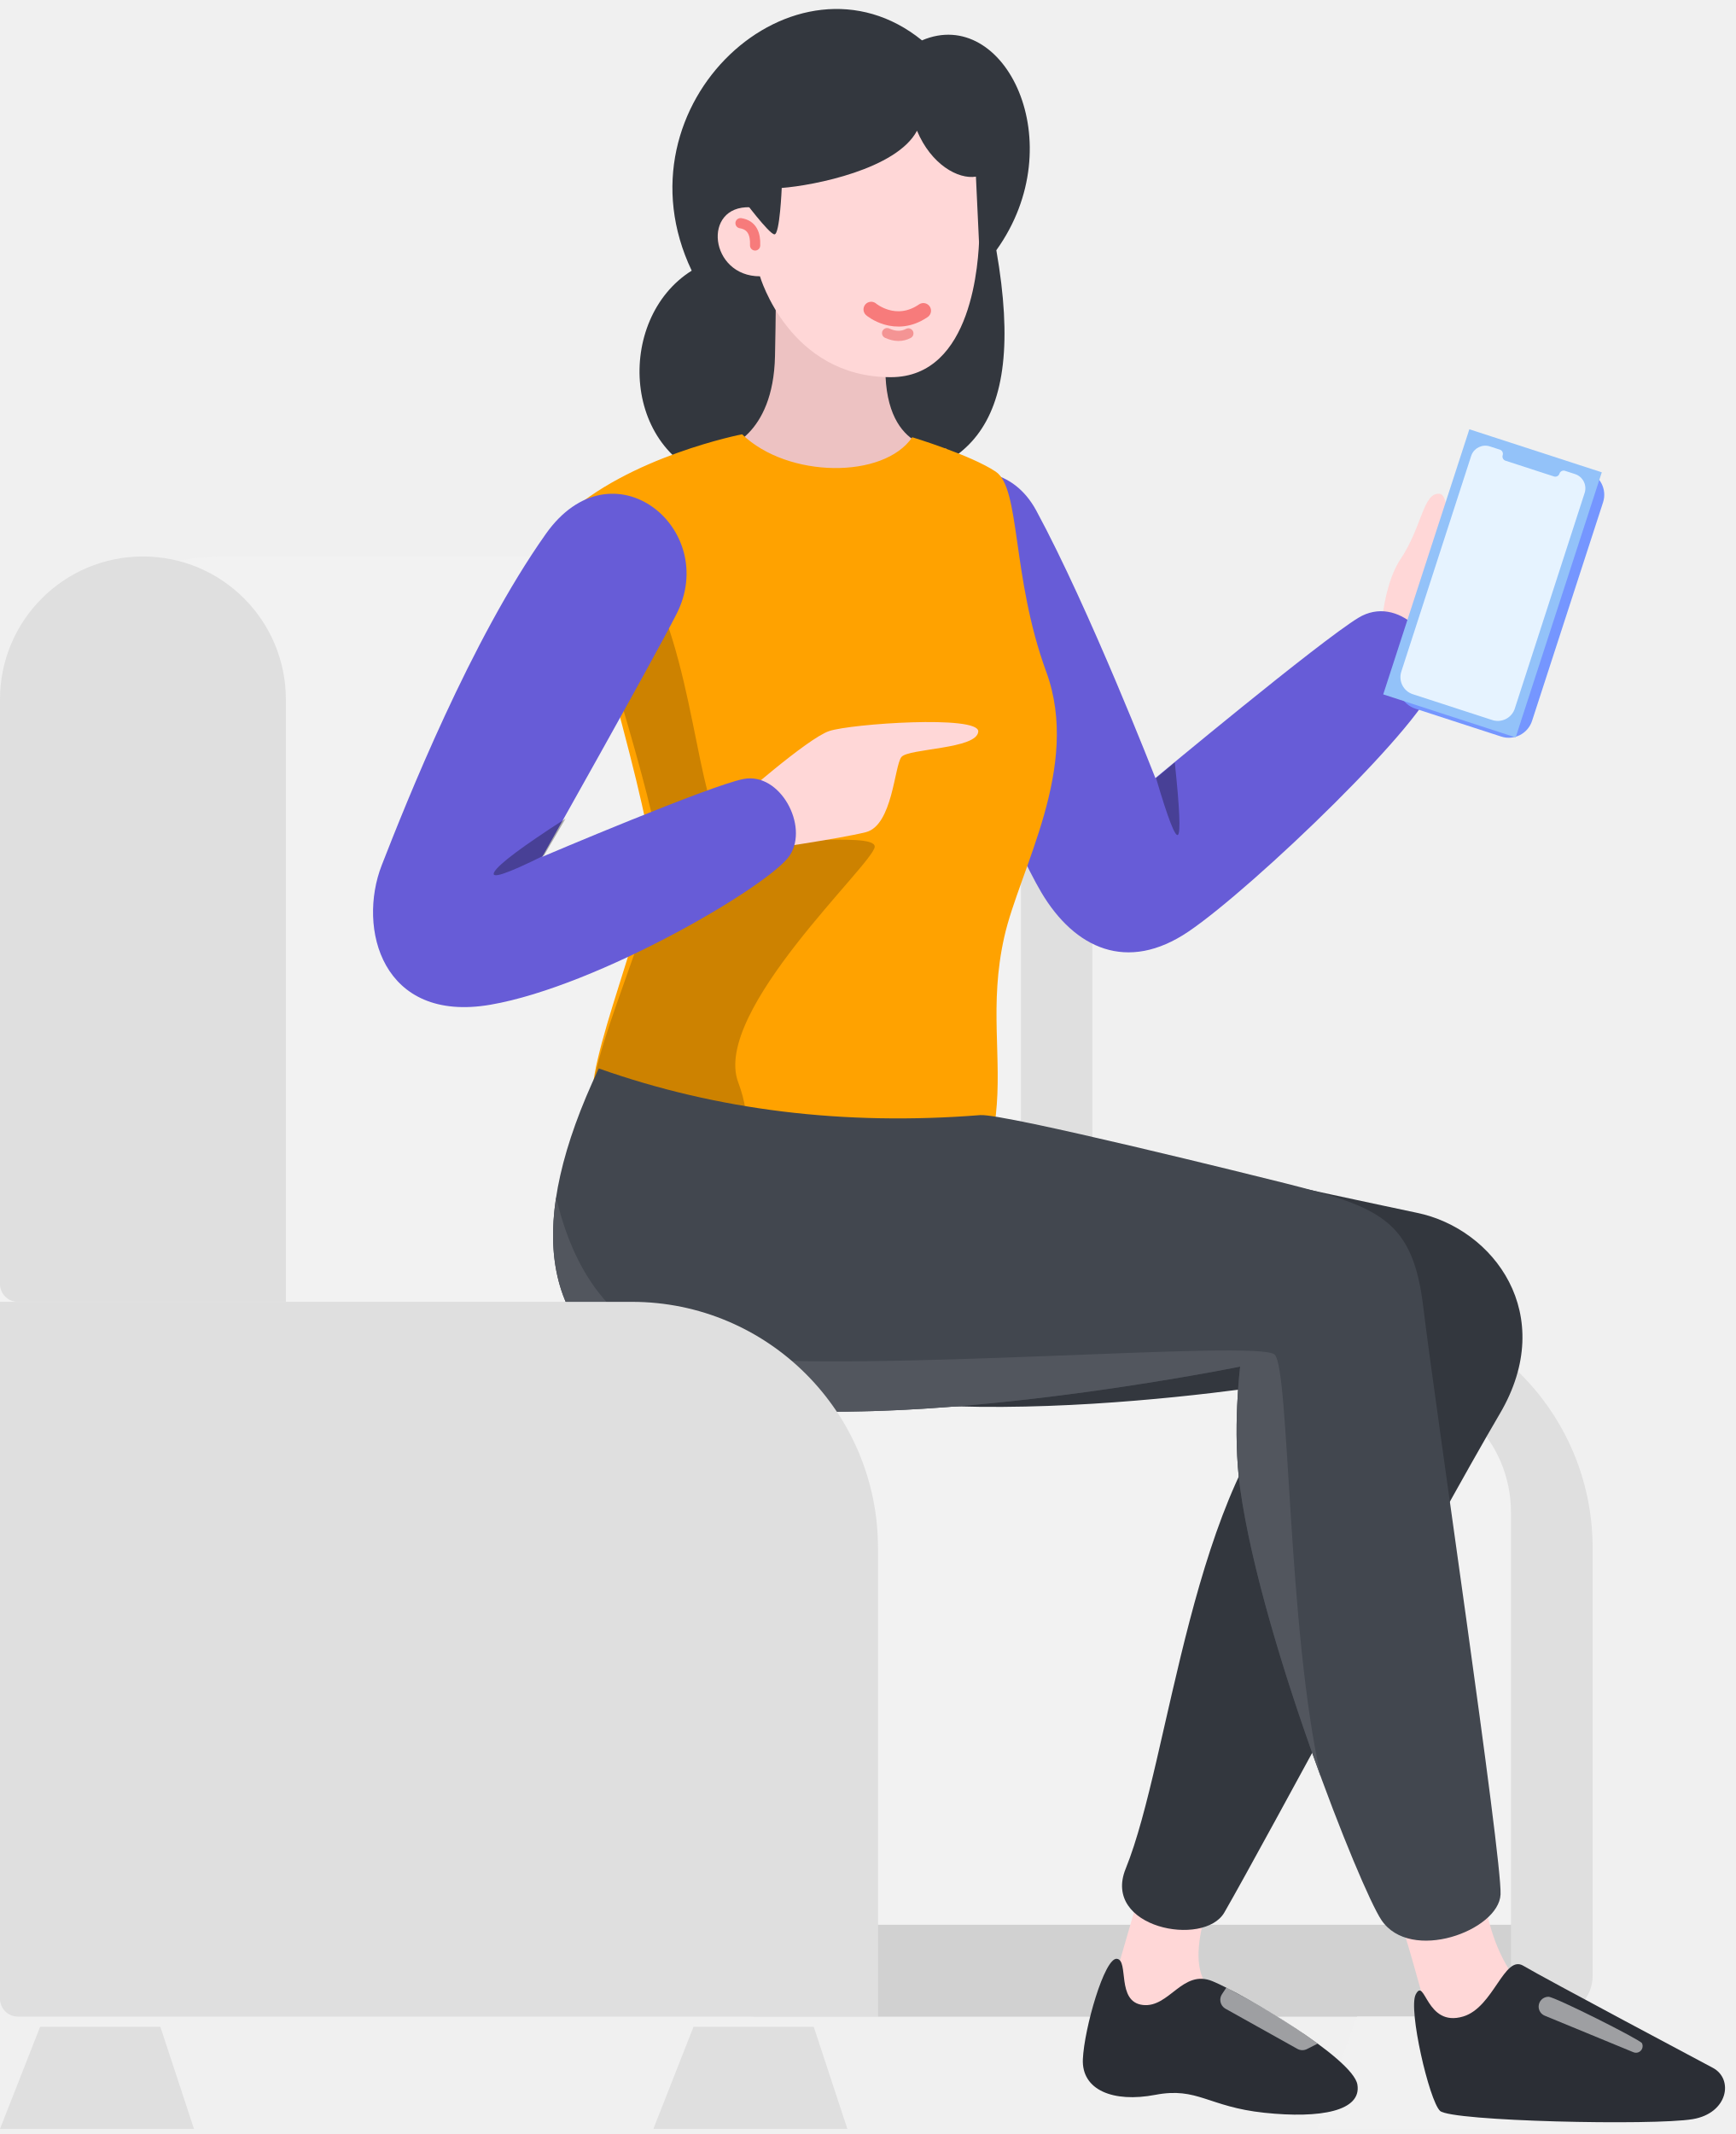
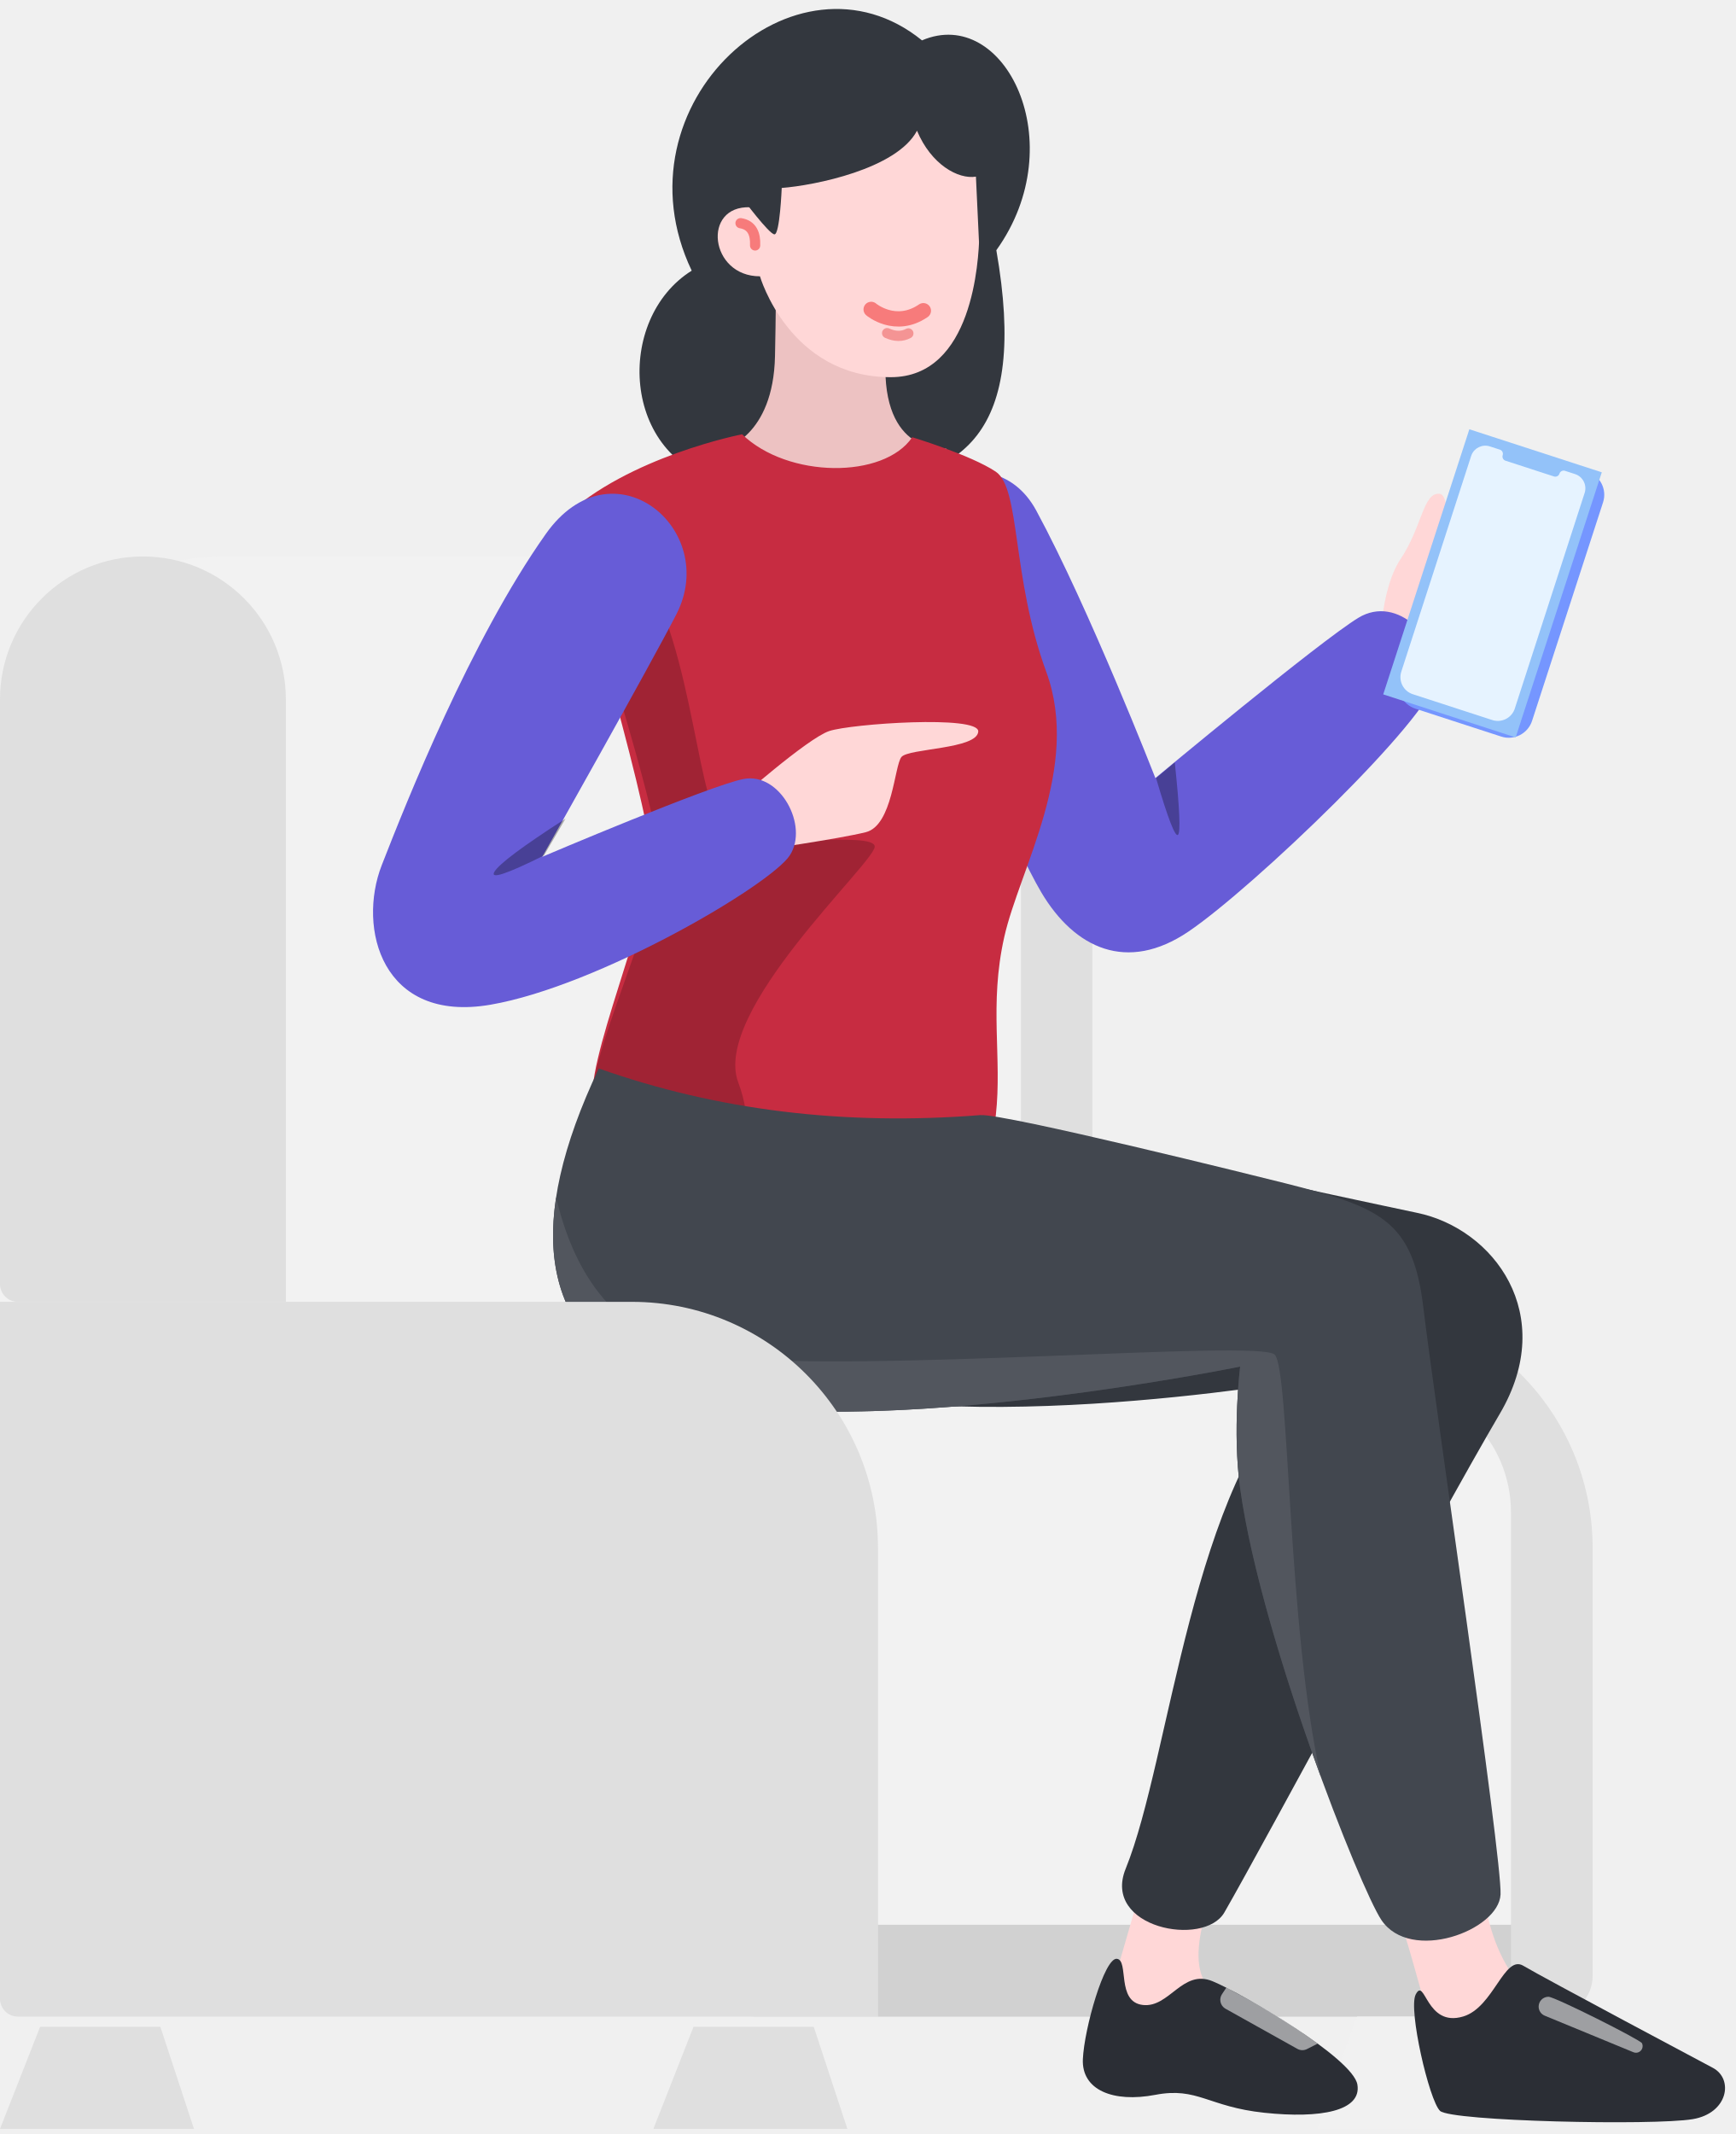
<svg xmlns="http://www.w3.org/2000/svg" width="170px" height="209px" viewBox="0 0 170 209" version="1.1">
  <g id="📝-Pages-New" stroke="none" stroke-width="1" fill="none" fill-rule="evenodd">
    <g id="FAQ" transform="translate(-336, -817)">
      <g id="Illustration" transform="translate(421, 921.5) scale(-1, 1) translate(-421, -921.5) translate(336, 817)">
        <path d="M38.111,127.5 L100,127.5 L100,127.5 L100,193.5 C100,195.709 98.209,197.5 96,197.5 L18,197.5 C15.791,197.5 14,195.709 14,193.5 L14,151.611 C14,138.295 24.795,127.5 38.111,127.5 Z" id="Rectangle" fill="#DFDFDF" />
        <polygon id="Rectangle" fill="#D1D1D1" points="22 188.5 84 188.5 84 197.5 22 197.5" />
        <polygon id="Path" fill="#DFDFDF" points="102.07 198.5 106 208.5 87 208.5 90.293 198.5" />
        <polygon id="Path" fill="#F1F1F1" points="37.07 197.5 41 208.5 22 208.5 25.293 197.5" />
        <polygon id="Path" fill="#DFDFDF" points="166.07 198.5 170 208.5 151 208.5 154.293 198.5" />
        <path d="M86.58,54.796 L100,54.5 L100,54.5 L100,134.5 L63,134.5 L63,78.901 C63,65.792 73.474,55.084 86.58,54.796 Z" id="Rectangle" fill="#DFDFDF" />
        <path d="M94.111,54.5 L148.16,54.5 C160.222,54.5 170,64.278 170,76.34 L170,133.753 C170,134.718 169.218,135.5 168.253,135.5 L70,135.5 L70,135.5 L70,78.611 C70,65.295 80.795,54.5 94.111,54.5 Z" id="Rectangle" fill="#F2F2F2" />
        <path d="M156,54.5 C163.732,54.5 170,60.768 170,68.5 L170,125.753 C170,126.718 169.218,127.5 168.253,127.5 L142,127.5 L142,127.5 L142,68.5 C142,60.768 148.268,54.5 156,54.5 Z" id="Rectangle" fill="#DFDFDF" />
        <path d="M34.6,135.5 L96,135.5 L96,135.5 L96,188.5 L22,188.5 L22,148.1 C22,141.141 27.641,135.5 34.6,135.5 Z" id="Rectangle" fill="#F2F2F2" />
        <g id="Wom1.4" transform="translate(67, 104.5) scale(-1, 1) translate(-67, -104.5) translate(0, 0.5)">
          <g id="Head" transform="translate(26.64127, 0.378756)">
            <path d="M8.147,46.319 C-1.785,44.004 -2.439,30.361 5.112,25.629 C-2.676,9.292 15.333,-6.928 27.669,3.075 C35.756,-0.389 42.476,13.129 34.951,23.628 C38.106,41.654 31.685,46.314 20.109,46.512 L8.147,46.319 Z" id="Path" fill="#33373E" />
            <path d="M8.271,43.06 C8.271,43.06 13.102,41.925 13.27,34.003 C13.437,26.08 13.32,23.376 13.32,23.376 L23.962,23.184 C23.962,23.184 24.078,32.013 24.08,35.207 C24.084,43.785 30.057,43.06 30.057,43.06 C30.057,43.06 28.815,50.016 19.172,50.558 C11.642,50.983 8.271,43.06 8.271,43.06 Z" id="Path" fill="#EDC2C2" />
            <path d="M10.839,19.42 C6.091,19.236 6.866,26.191 11.797,26.182 C11.797,26.182 14.662,36.062 24.607,36.062 C32.684,36.062 33.209,24.546 33.282,22.249 C33.361,19.8 33.371,11.753 33.371,11.753 L10.654,11.742 L10.839,19.42 Z" id="Path" fill="#FFD7D7" />
            <path d="M22.866,28.633 C22.866,28.633 24.498,31.274 27.688,30.334" id="Path" stroke="#F77B7B" stroke-width="1.5" stroke-linecap="round" transform="translate(25.27694, 29.58442) rotate(-18) translate(-25.27694, -29.58442) " />
            <path d="M24.249,31.785 C24.998,32.099 25.708,32.099 26.329,31.738" id="Path" stroke="#F49494" stroke-linecap="round" transform="translate(25.28918, 31.87678) rotate(2) translate(-25.28918, -31.87678) " />
            <path d="M11.057,23.277 C11.356,22.201 11.224,21.261 10.156,20.832" id="Path-8" stroke="#F77B7B" stroke-linecap="round" transform="translate(10.6761, 22.05471) rotate(-13) translate(-10.6761, -22.05471) " />
            <path d="M10.088,18.56 C10.088,18.56 12.69,22.055 13.217,22.073 C13.744,22.092 13.929,17.529 13.929,17.529 C17.121,17.285 25.199,15.675 27.18,11.924 C28.564,15.234 31.212,16.703 32.951,16.421 L33.281,23.452 L34.093,9.317 L9.451,9.317 L10.088,18.56 Z" id="Path" fill="#33373E" />
          </g>
          <g id="LLeg" transform="translate(30.04037, 107.25)">
            <path d="M53.497,75.9 C53.497,75.9 49.238,84.508 52.729,87.221 C56.226,89.934 65.463,95.019 65.463,95.019 L40.992,93.48 L46.431,74.705 L53.497,75.9 Z" id="Path" fill="#FFD7D7" />
            <path d="M43.359,84.092 C44.567,84.233 43.277,88.302 45.892,88.612 C48.501,88.921 49.769,85.066 52.731,86.288 C55.692,87.51 66.492,93.828 66.917,96.411 C67.347,98.994 63.324,99.754 57.805,99.17 C52.287,98.587 51.27,96.623 47.128,97.414 C42.99,98.205 39.891,96.944 40.027,93.919 C40.164,90.894 42.151,83.951 43.359,84.092 Z" id="Path" fill="#2B2E35" />
            <path d="M54.081,86.915 L53.655,87.554 C53.349,88.014 53.473,88.635 53.933,88.941 C53.954,88.956 53.977,88.969 54,88.982 L61.038,92.913 C61.329,93.075 61.681,93.082 61.978,92.931 L63.023,92.401 L63.023,92.401 C61.243,91.111 59.788,90.141 58.18,89.189 C56.945,88.459 55.578,87.706 54.081,86.915 Z" id="Path-14" fill-opacity="0.541" fill="#FFFFFF" />
            <path d="M16.635,0.026 C24.043,0.357 65.276,9.483 72.767,11.034 C80.258,12.584 86.591,20.974 80.879,30.689 C74.463,41.595 57.909,72.567 53.889,79.549 C51.9,83.005 41.864,81.067 44.221,75.267 C48.616,64.455 50.657,37.292 61.861,27.388 C61.861,27.388 24.181,33.951 7.905,26.434 C-3.924,20.969 -1.248,-0.775 16.635,0.026 Z" id="Path" fill="#33373E" />
          </g>
          <g id="LArm" transform="translate(52.38391, 45.76)">
            <path d="M46.782,17.675 C46.782,17.675 46.699,11.643 48.807,8.49 C50.916,5.338 50.999,1.989 52.595,2.099 C54.191,2.208 52.611,9.992 52.611,9.992 C52.611,9.992 54.636,9.218 56.09,8.239 C57.545,7.26 61.955,2.432 62.986,3.288 C64.734,4.745 61.919,12.967 60.386,14.61 C58.848,16.255 50.445,21.661 50.445,21.661 L46.782,17.675 Z" id="Path" fill="#FFD7D7" />
            <path d="M1.256,14.061 C4.702,22.06 11.012,36.754 13.613,41.138 C16.873,46.628 22.014,49.047 28.033,44.973 C34.357,40.693 51.771,23.999 52.282,20.217 C52.788,16.435 48.526,11.898 44.669,14.247 C40.812,16.596 24.787,29.942 24.787,29.942 C24.787,29.942 18.32,13.351 13.117,3.74 C8.611,-4.575 -3.99,1.9 1.256,14.061 Z" id="Path" fill="#675CD7" />
            <path d="M24.854,29.951 C26.012,33.882 26.726,35.733 26.997,35.506 C27.268,35.278 27.164,32.913 26.687,28.41 L24.854,29.951 Z" id="Path" fill-opacity="0.303" fill="#000000" />
          </g>
          <g id="PhoneMini4" transform="translate(110.3976, 56.90821) scale(-1, 1) rotate(-18) translate(-110.3976, -56.90821) translate(102.3976, 42.40821)">
            <g id="Group-3" transform="translate(0, 0)">
              <path d="M2.834,1.009 L11.674,1.009 C12.999,1.009 14.074,2.083 14.074,3.409 L14.074,25.909 C14.074,27.234 12.999,28.309 11.674,28.309 L2.834,28.309 C1.509,28.309 0.434,27.234 0.434,25.909 L0.434,3.409 C0.434,2.083 1.509,1.009 2.834,1.009 Z" id="Rectangle" fill="#7596FF" fill-rule="nonzero" />
              <rect id="Rectangle" fill="#93C2F9" x="1.461" y="0.65" width="13.64" height="27.3" />
              <path d="M3.899,1.625 L4.934,1.625 C5.145,1.625 5.32,1.777 5.356,1.977 L5.363,2.055 C5.363,2.292 5.555,2.484 5.793,2.484 L10.781,2.484 C10.991,2.484 11.167,2.332 11.203,2.132 L11.21,2.055 C11.21,1.817 11.402,1.625 11.639,1.625 L12.669,1.625 C13.433,1.625 14.06,2.214 14.121,2.964 L14.126,3.085 L14.126,3.085 L14.106,25.285 C14.104,26.254 13.319,27.038 12.351,27.04 L4.167,27.04 C3.241,27.041 2.482,26.323 2.418,25.412 L2.413,25.287 C2.413,25.286 2.413,25.285 2.415,25.285 L2.434,3.09 C2.435,2.281 3.091,1.625 3.899,1.625 Z" id="Rectangle" fill="#E6F3FF" fill-rule="nonzero" />
            </g>
          </g>
          <g id="Body" transform="translate(19.19922, 42.03301)">
-             <path d="M0,8.15 C0,8.15 8.305,35.978 8.551,41.246 C8.797,46.514 1.758,61.997 2.957,65.911 C5.72,74.954 40.995,78.848 42.343,66.682 C42.971,61.009 41.663,55.917 43.17,49.231 C44.672,42.546 50.709,32.612 47.285,23.271 C43.861,13.931 44.778,5.29 42.329,3.657 C39.88,2.024 34.156,0.289 34.156,0.289 C31.372,4.389 21.973,4.329 17.489,-4.61852778e-14 C17.489,-4.61852778e-14 6.348,2.163 0,8.15 Z" id="Path" fill="#FFA200" />
+             <path d="M0,8.15 C0,8.15 8.305,35.978 8.551,41.246 C8.797,46.514 1.758,61.997 2.957,65.911 C5.72,74.954 40.995,78.848 42.343,66.682 C42.971,61.009 41.663,55.917 43.17,49.231 C44.672,42.546 50.709,32.612 47.285,23.271 C43.861,13.931 44.778,5.29 42.329,3.657 C39.88,2.024 34.156,0.289 34.156,0.289 C31.372,4.389 21.973,4.329 17.489,-4.61852778e-14 C17.489,-4.61852778e-14 6.348,2.163 0,8.15 Z" id="Path" fill="#C72C41" />
            <path d="M7.442,12.657 C12.978,21.448 12.961,36.755 15.934,38.76 C18.907,40.764 30.479,38.797 30.479,40.385 C30.479,41.972 14.488,56.522 17.113,63.477 C18.487,67.119 18.115,70.377 15.994,73.251 L15.302,73.1 C9.002,71.675 3.936,69.117 2.957,65.911 C1.758,61.997 9.609,46.514 9.363,41.246 C9.154,36.774 2.553,16.046 0.563,9.882 C2.183,7.021 4.476,7.946 7.442,12.657 Z" id="Path" fill-opacity="0.199" fill="#000000" />
          </g>
          <g id="RArm" transform="translate(0, 47.85625)">
            <path d="M36.081,30.158 C36.081,30.158 43.076,23.962 45.217,23.243 C47.359,22.524 59.9,21.661 59.821,23.285 C59.731,25.026 52.995,24.926 52.297,25.782 C51.599,26.638 51.44,32.491 48.802,33.148 C46.169,33.805 38.275,34.938 38.275,34.938 L36.081,30.158 Z" id="Path" fill="#FFD7D7" />
            <path d="M17.471,3.926 C10.102,14.334 3.81,30.189 1.395,36.371 C-1.021,42.552 1.416,51.876 12.036,50.045 C22.637,48.22 39.504,38.3 41.37,35.406 C43.237,32.513 40.401,27.247 36.831,27.937 C33.523,28.574 17.116,35.556 17.116,35.556 C17.116,35.556 27.672,16.832 30.249,11.813 C34.554,3.431 23.963,-5.246 17.471,3.926 Z" id="Path" fill="#675CD7" />
            <path d="M17.283,35.428 C13.598,37.26 11.98,37.792 12.429,37.024 C12.879,36.255 15.2,34.521 19.393,31.821 L17.283,35.428 Z" id="Path" fill-opacity="0.303" fill="#000000" />
          </g>
          <g id="RLeg" transform="translate(17.86184, 104)">
            <path d="M91.408,79.495 C91.408,79.495 91.279,89.628 99.622,93.416 C107.96,97.204 113.9,96.976 113.144,99.904 C112.388,102.833 90.686,102.714 88.659,100.424 C86.932,98.476 83.176,80.333 82.141,81.72 L91.408,79.495 Z" id="Path" fill="#FFD7D7" />
            <path d="M84.807,90.837 C85.739,89.036 85.797,94.103 89.472,92.987 C92.454,92.08 93.474,86.893 95.358,88.029 C97.243,89.165 113.83,97.974 113.925,98.027 C115.967,99.128 115.397,102.463 111.947,103.045 C108.114,103.692 88.254,103.257 87.189,102.234 C86.123,101.212 84.06,92.282 84.807,90.837 Z" id="Path" fill="#2B2E35" />
            <path d="M97.812,91.059 C97.812,91.059 97.812,91.059 97.812,91.059 C97.28,91.059 96.849,91.49 96.849,92.022 C96.849,92.412 97.084,92.764 97.445,92.912 L106.135,96.493 C106.468,96.63 106.849,96.471 106.986,96.139 C107.056,95.968 107.051,95.775 106.971,95.609 C106.971,95.609 106.971,95.609 106.971,95.609 C106.809,95.271 98.437,91.059 97.812,91.059 Z" id="Path-14" fill-opacity="0.541" fill="#FFFFFF" />
            <path d="M4.789,0.143 C-2.392,15.318 -0.936,25.511 9.154,30.722 C23.792,38.281 67.612,29.341 67.612,29.341 C67.612,29.341 66.829,35.65 67.612,41.277 C69.657,55.972 79.383,80.456 81.441,83.533 C84.286,87.787 92.955,84.579 93.118,81.036 C93.282,77.494 86.583,32.251 85.565,23.623 C84.552,14.995 81.352,13.742 72.008,11.383 C69.862,10.842 44.476,4.528 42.151,4.712 C28.829,5.766 16.375,4.243 4.789,0.143 Z" id="Path" fill="#42474F" />
            <path d="M16.595,28.373 C31.087,29.998 69.453,26.648 70.994,28.17 C72.465,29.624 72.22,54.905 75.52,69.538 L75.018,68.156 C71.914,59.53 68.692,49.038 67.612,41.277 C66.829,35.65 67.612,29.341 67.612,29.341 L65.845,29.683 C57.515,31.249 22.035,37.374 9.154,30.722 C2.175,27.118 -0.673,21.13 0.61,12.759 C2.819,22.221 8.148,27.426 16.595,28.373 Z" id="Path" fill="#52565E" />
          </g>
        </g>
        <path d="M108.111,127.5 L170,127.5 L170,127.5 L170,195.753 C170,196.718 169.218,197.5 168.253,197.5 L84,197.5 L84,197.5 L84,151.611 C84,138.295 94.795,127.5 108.111,127.5 Z" id="Rectangle" fill="#DFDFDF" />
      </g>
    </g>
  </g>
</svg>
